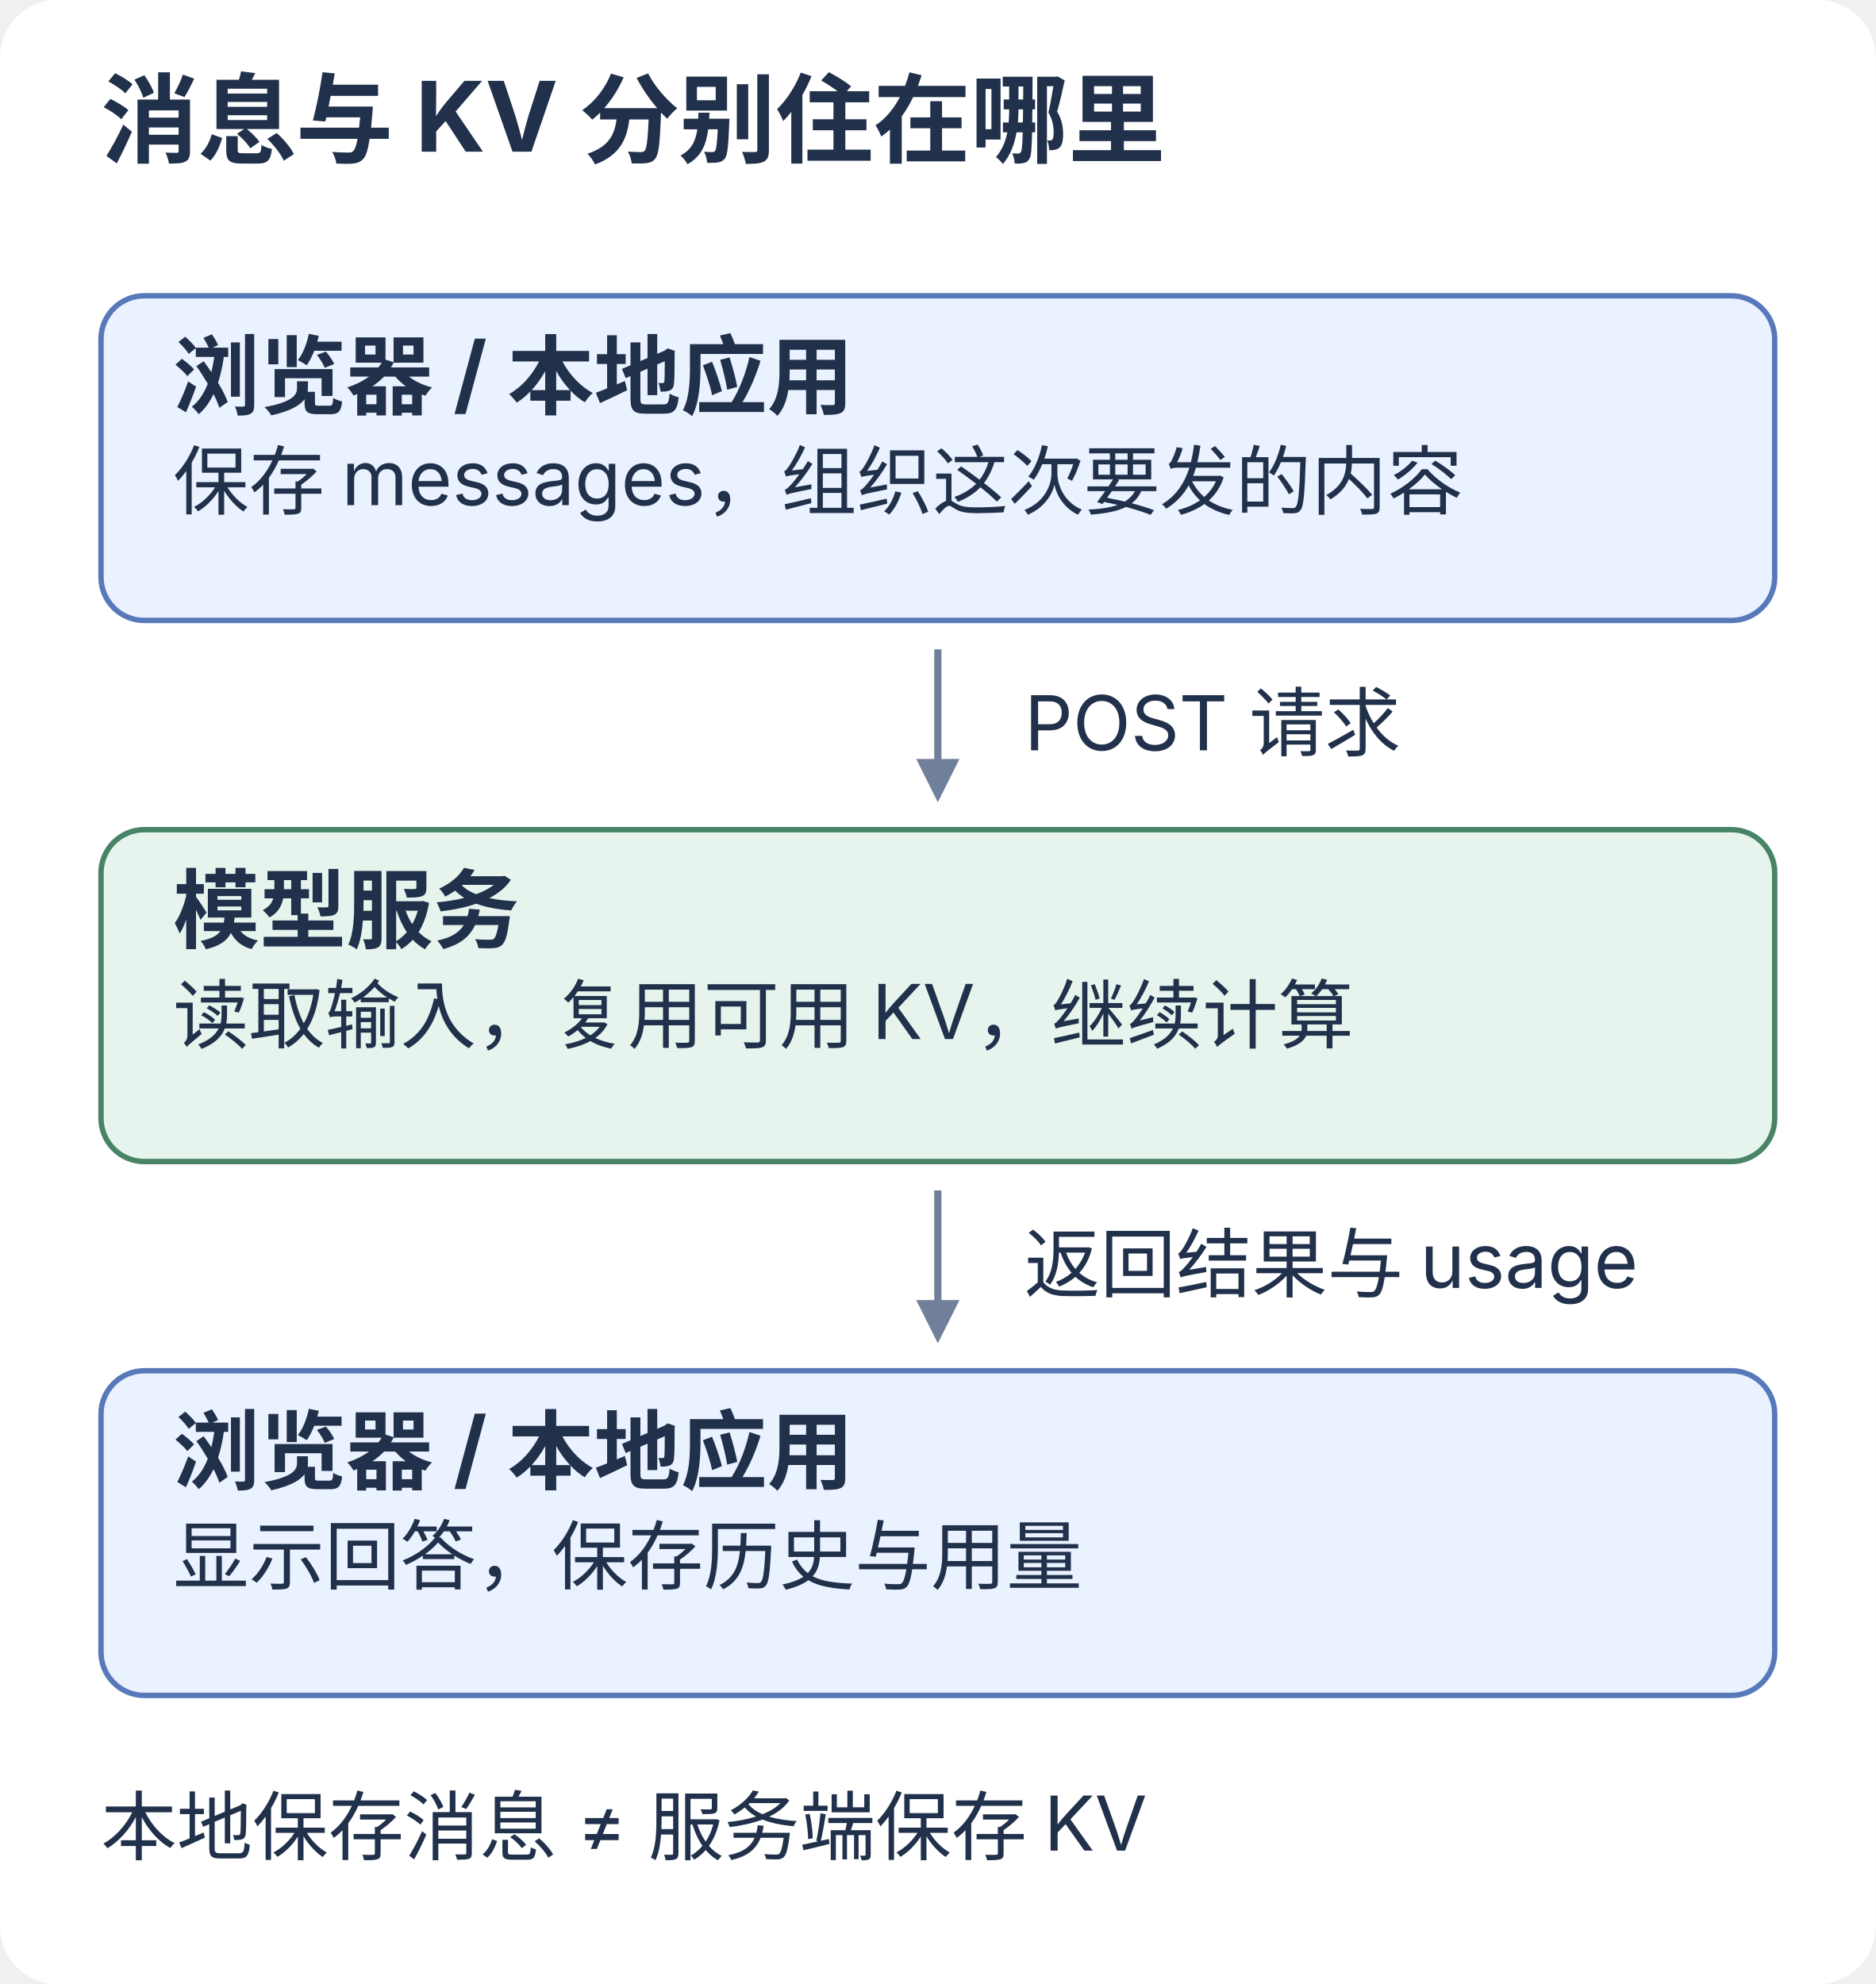
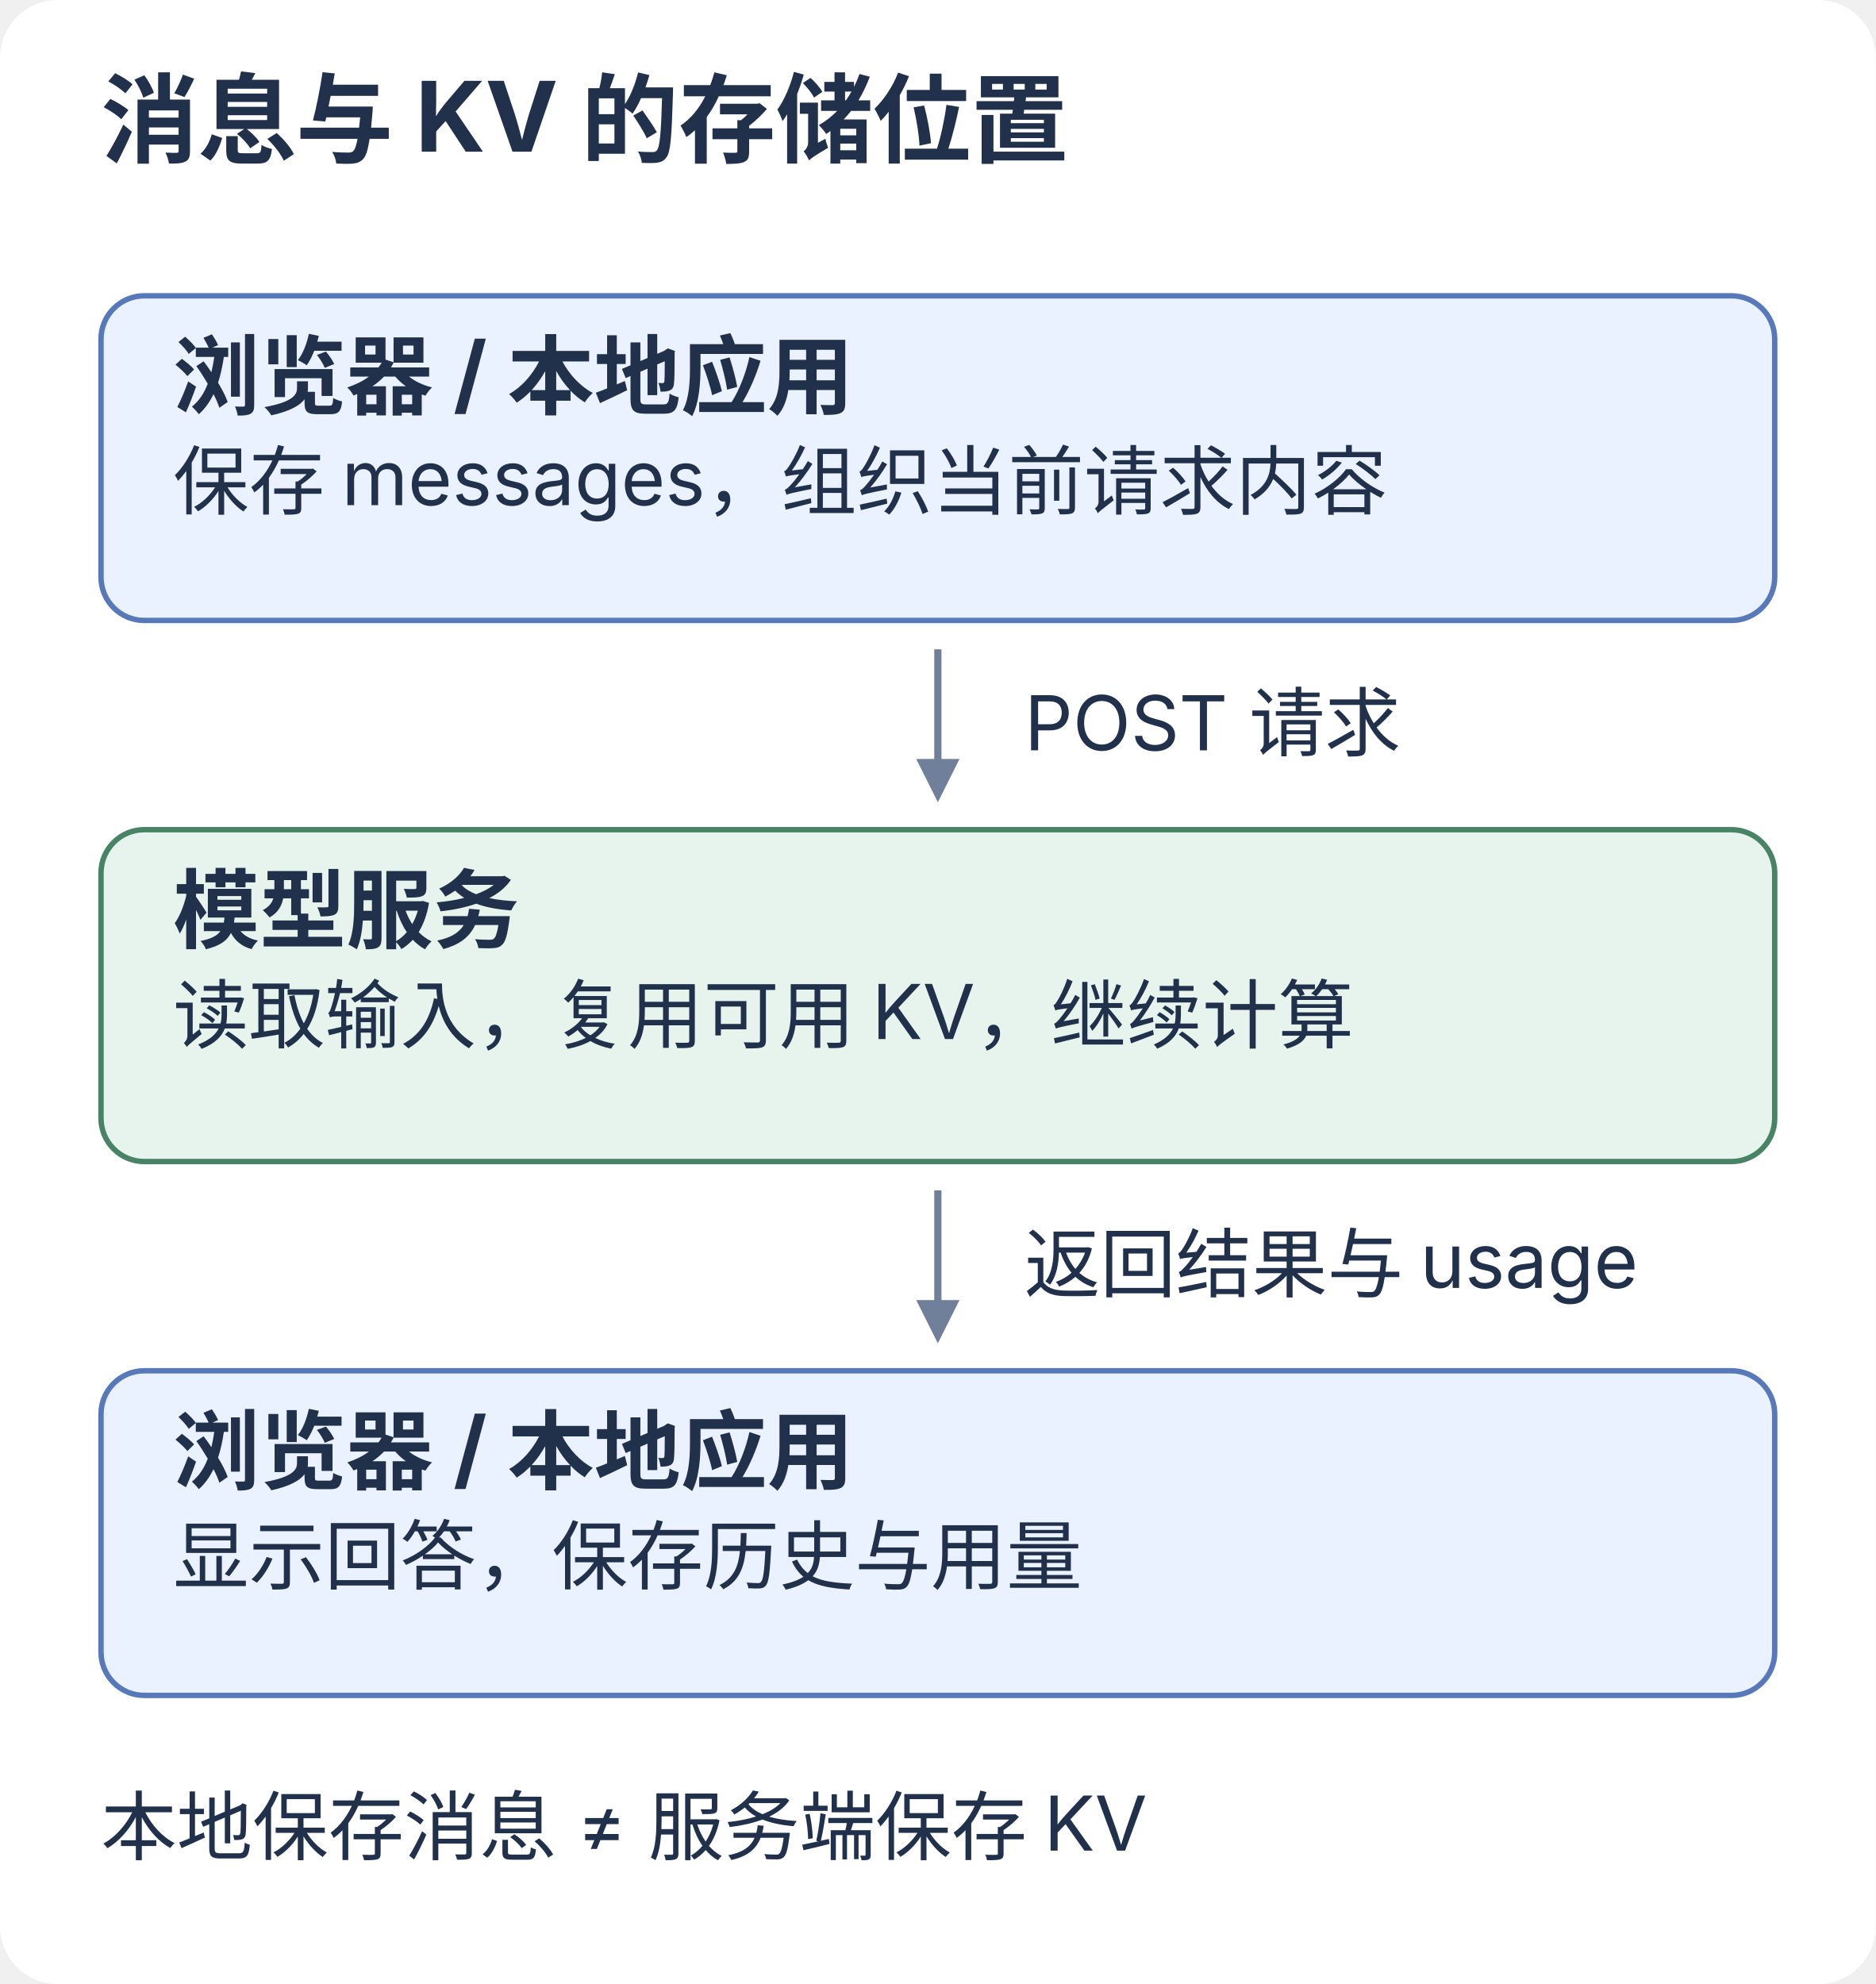
<svg xmlns="http://www.w3.org/2000/svg" width="520" height="550" viewBox="0 0 520 550" role="img" aria-labelledby="title desc">
  <style>
  .canvas{fill:#fff}.panel{fill:#f4f6fa;stroke:#c9d1df}
  .reuse{fill:#e6f4ed;stroke:#488365}.new{fill:#eaf1ff;stroke:#5779ba}
  .change{fill:#fff1dc;stroke:#ab742c}.blocked{fill:#eef0f4;stroke:#c6cdd7}
  rect{stroke-width:1.5}text{font-family:-apple-system,BlinkMacSystemFont,'PingFang SC','Microsoft YaHei',sans-serif;fill:#21314b;font-size:24px}
  .title{font-size:27px;font-weight:650}.small{font-size:21px}.bold{font-weight:650}
  .arrow{fill:none;stroke:#71809a;stroke-width:2;marker-end:url(#arrow)}
  .line{fill:none;stroke:#71809a;stroke-width:2}
  @media(prefers-color-scheme:dark){
    .canvas{fill:#151e2b}.panel{fill:#222e40;stroke:#52617a}
    .reuse{fill:#1d3d32;stroke:#70b28e}.new{fill:#263958;stroke:#83a7e4}
    .change{fill:#493724;stroke:#c9a366}.blocked{fill:#293141;stroke:#566174}
    text{fill:#edf2fa}.arrow,.line{stroke:#9aa9c0}
  }
</style>
  <defs>
    <marker id="arrow" viewBox="0 0 10 10" refX="8" refY="5" markerWidth="6" markerHeight="6" orient="auto-start-reverse">
      <path d="M0 0 L10 5 L0 10 z" fill="#71809a" />
    </marker>
  </defs>
  <rect class="canvas" x="0" y="0" width="520" height="550" rx="16" />
-   <text x="28" y="43" class="title" text-anchor="start">消息与 KV 分别住在哪里</text>
+   <text x="28" y="43" class="title" text-anchor="start">消息与 KV 的存储位置</text>
  <rect x="28" y="82" width="464" height="90" rx="12" class="new" />
  <text x="48" y="113" class="bold" text-anchor="start">浏览器 / 本地应用</text>
-   <text x="48" y="141" class="small" text-anchor="start">保存 messages，组织这次要发的内容</text>
+   <text x="48" y="141" class="small" text-anchor="start">保存 messages，组织当前请求内容</text>
  <path class="arrow" d="M260 180 L260 220" />
  <text x="284" y="208" class="small" text-anchor="start">POST 请求</text>
  <rect x="28" y="230" width="464" height="92" rx="12" class="reuse" />
  <text x="48" y="261" class="bold" text-anchor="start">模型服务</text>
  <text x="48" y="289" class="small" text-anchor="start">读取输入，复用可用 KV，继续计算</text>
  <path class="arrow" d="M260 330 L260 370" />
  <text x="284" y="358" class="small" text-anchor="start">返回结果与 usage</text>
  <rect x="28" y="380" width="464" height="90" rx="12" class="new" />
  <text x="48" y="411" class="bold" text-anchor="start">浏览器 / 本地应用</text>
  <text x="48" y="439" class="small" text-anchor="start">显示回答，保存历史与用量</text>
  <text x="28" y="514" class="small" text-anchor="start">本地保存消息 ≠ 服务端保存 KV</text>
</svg>
